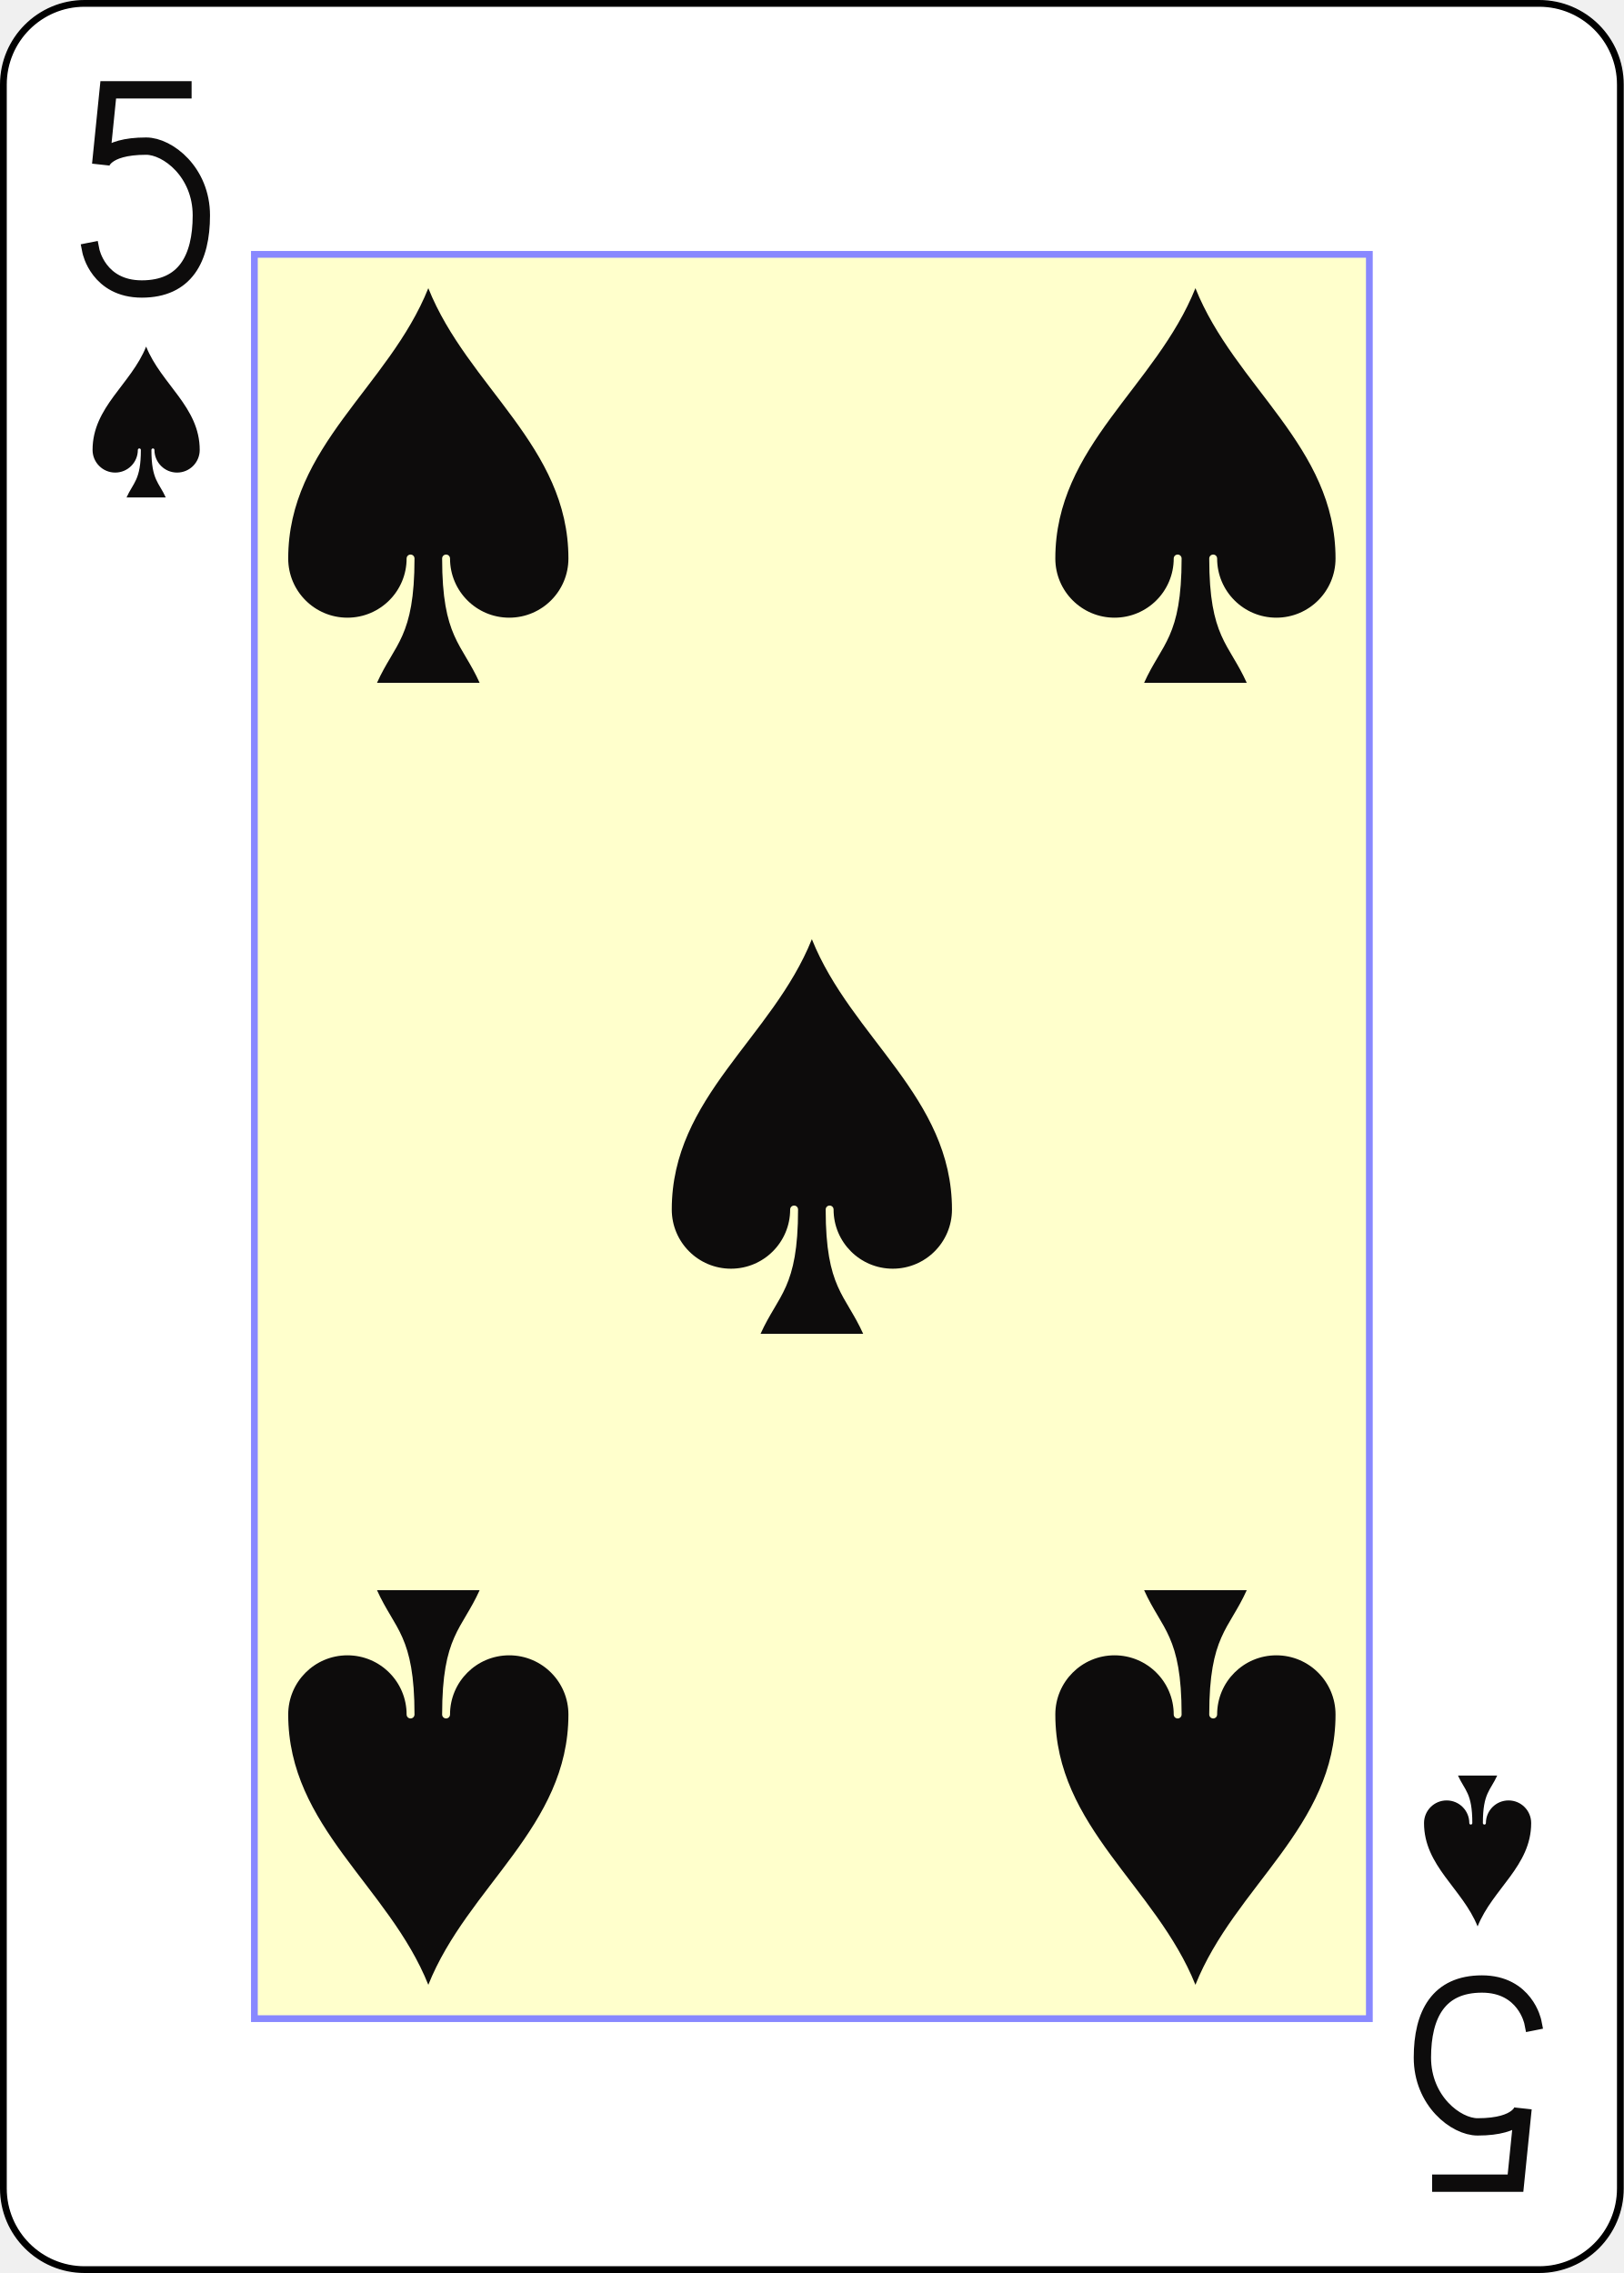
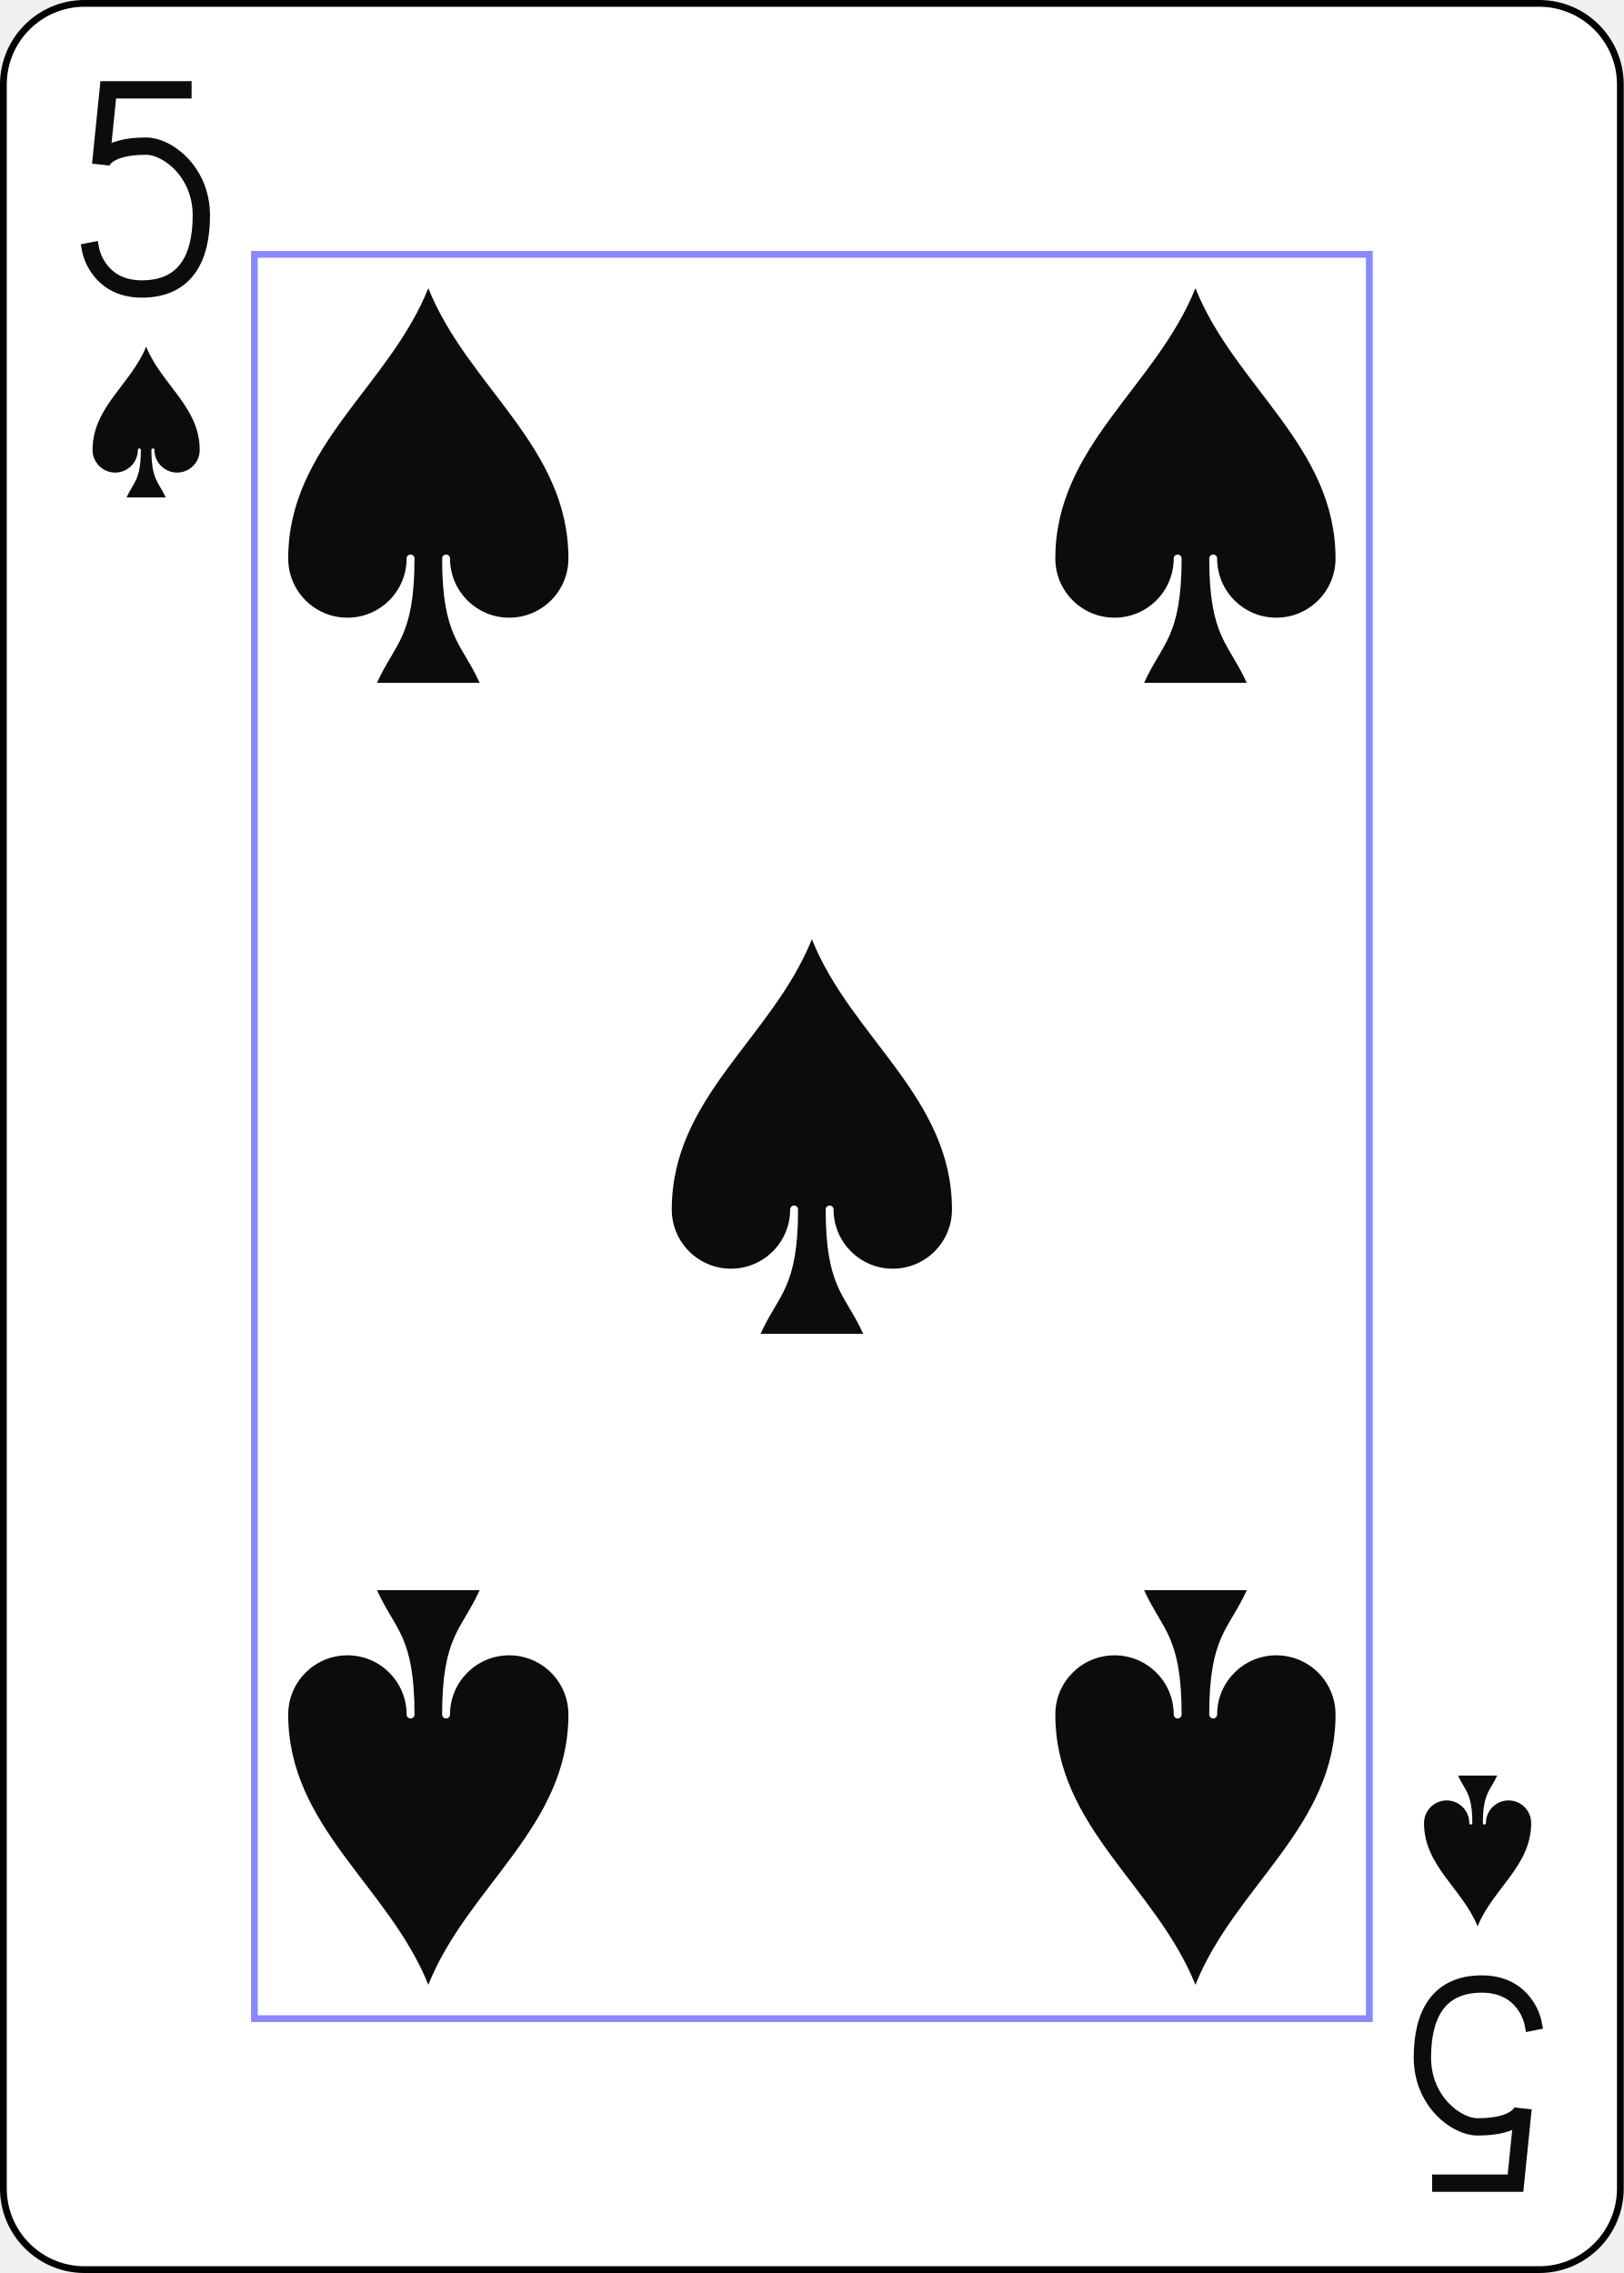
<svg xmlns="http://www.w3.org/2000/svg" xmlns:xlink="http://www.w3.org/1999/xlink" class="card" face="5S" height="3.5in" preserveAspectRatio="none" viewBox="-120 -168 240 336" width="2.5in">
  <defs>
    <symbol id="SS5" viewBox="-600 -600 1200 1200" preserveAspectRatio="xMinYMid">
      <path d="M0 -500C100 -250 355 -100 355 185A150 150 0 0 1 55 185A10 10 0 0 0 35 185C35 385 85 400 130 500L-130 500C-85 400 -35 385 -35 185A10 10 0 0 0 -55 185A150 150 0 0 1 -355 185C-355 -100 -100 -250 0 -500Z" fill="#0d0c0c" />
    </symbol>
    <symbol id="VS5" viewBox="-500 -500 1000 1000" preserveAspectRatio="xMinYMid">
      <path d="M170 -460L-175 -460L-210 -115C-210 -115 -200 -200 0 -200C100 -200 255 -80 255 120C255 320 180 460 -20 460C-220 460 -255 285 -255 285" stroke="#0d0c0c" stroke-width="80" stroke-linecap="square" stroke-miterlimit="1.5" fill="none" />
    </symbol>
    <rect id="XS5" width="164.8" height="260.8" x="-82.4" y="-130.4" />
  </defs>
  <rect width="239" height="335" x="-119.5" y="-167.5" rx="12" ry="12" fill="white" stroke="black" />
-   <use xlink:href="#XS5" width="164.8" height="260.8" stroke="#88f" fill="#FFC" />
+   <use xlink:href="#XS5" width="164.8" height="260.8" stroke="#88f" fill="white" />
  <use xlink:href="#VS5" height="32" width="32" x="-114.4" y="-156" />
  <use xlink:href="#SS5" height="26.769" width="26.769" x="-111.784" y="-119" />
  <use xlink:href="#SS5" height="70" width="70" x="-91.692" y="-131.234" />
  <use xlink:href="#SS5" height="70" width="70" x="21.692" y="-131.234" />
  <use xlink:href="#SS5" height="70" width="70" x="-35" y="-35" />
  <g transform="rotate(180)">
    <use xlink:href="#VS5" height="32" width="32" x="-114.4" y="-156" />
    <use xlink:href="#SS5" height="26.769" width="26.769" x="-111.784" y="-119" />
    <use xlink:href="#SS5" height="70" width="70" x="-91.692" y="-131.234" />
    <use xlink:href="#SS5" height="70" width="70" x="21.692" y="-131.234" />
  </g>
</svg>
